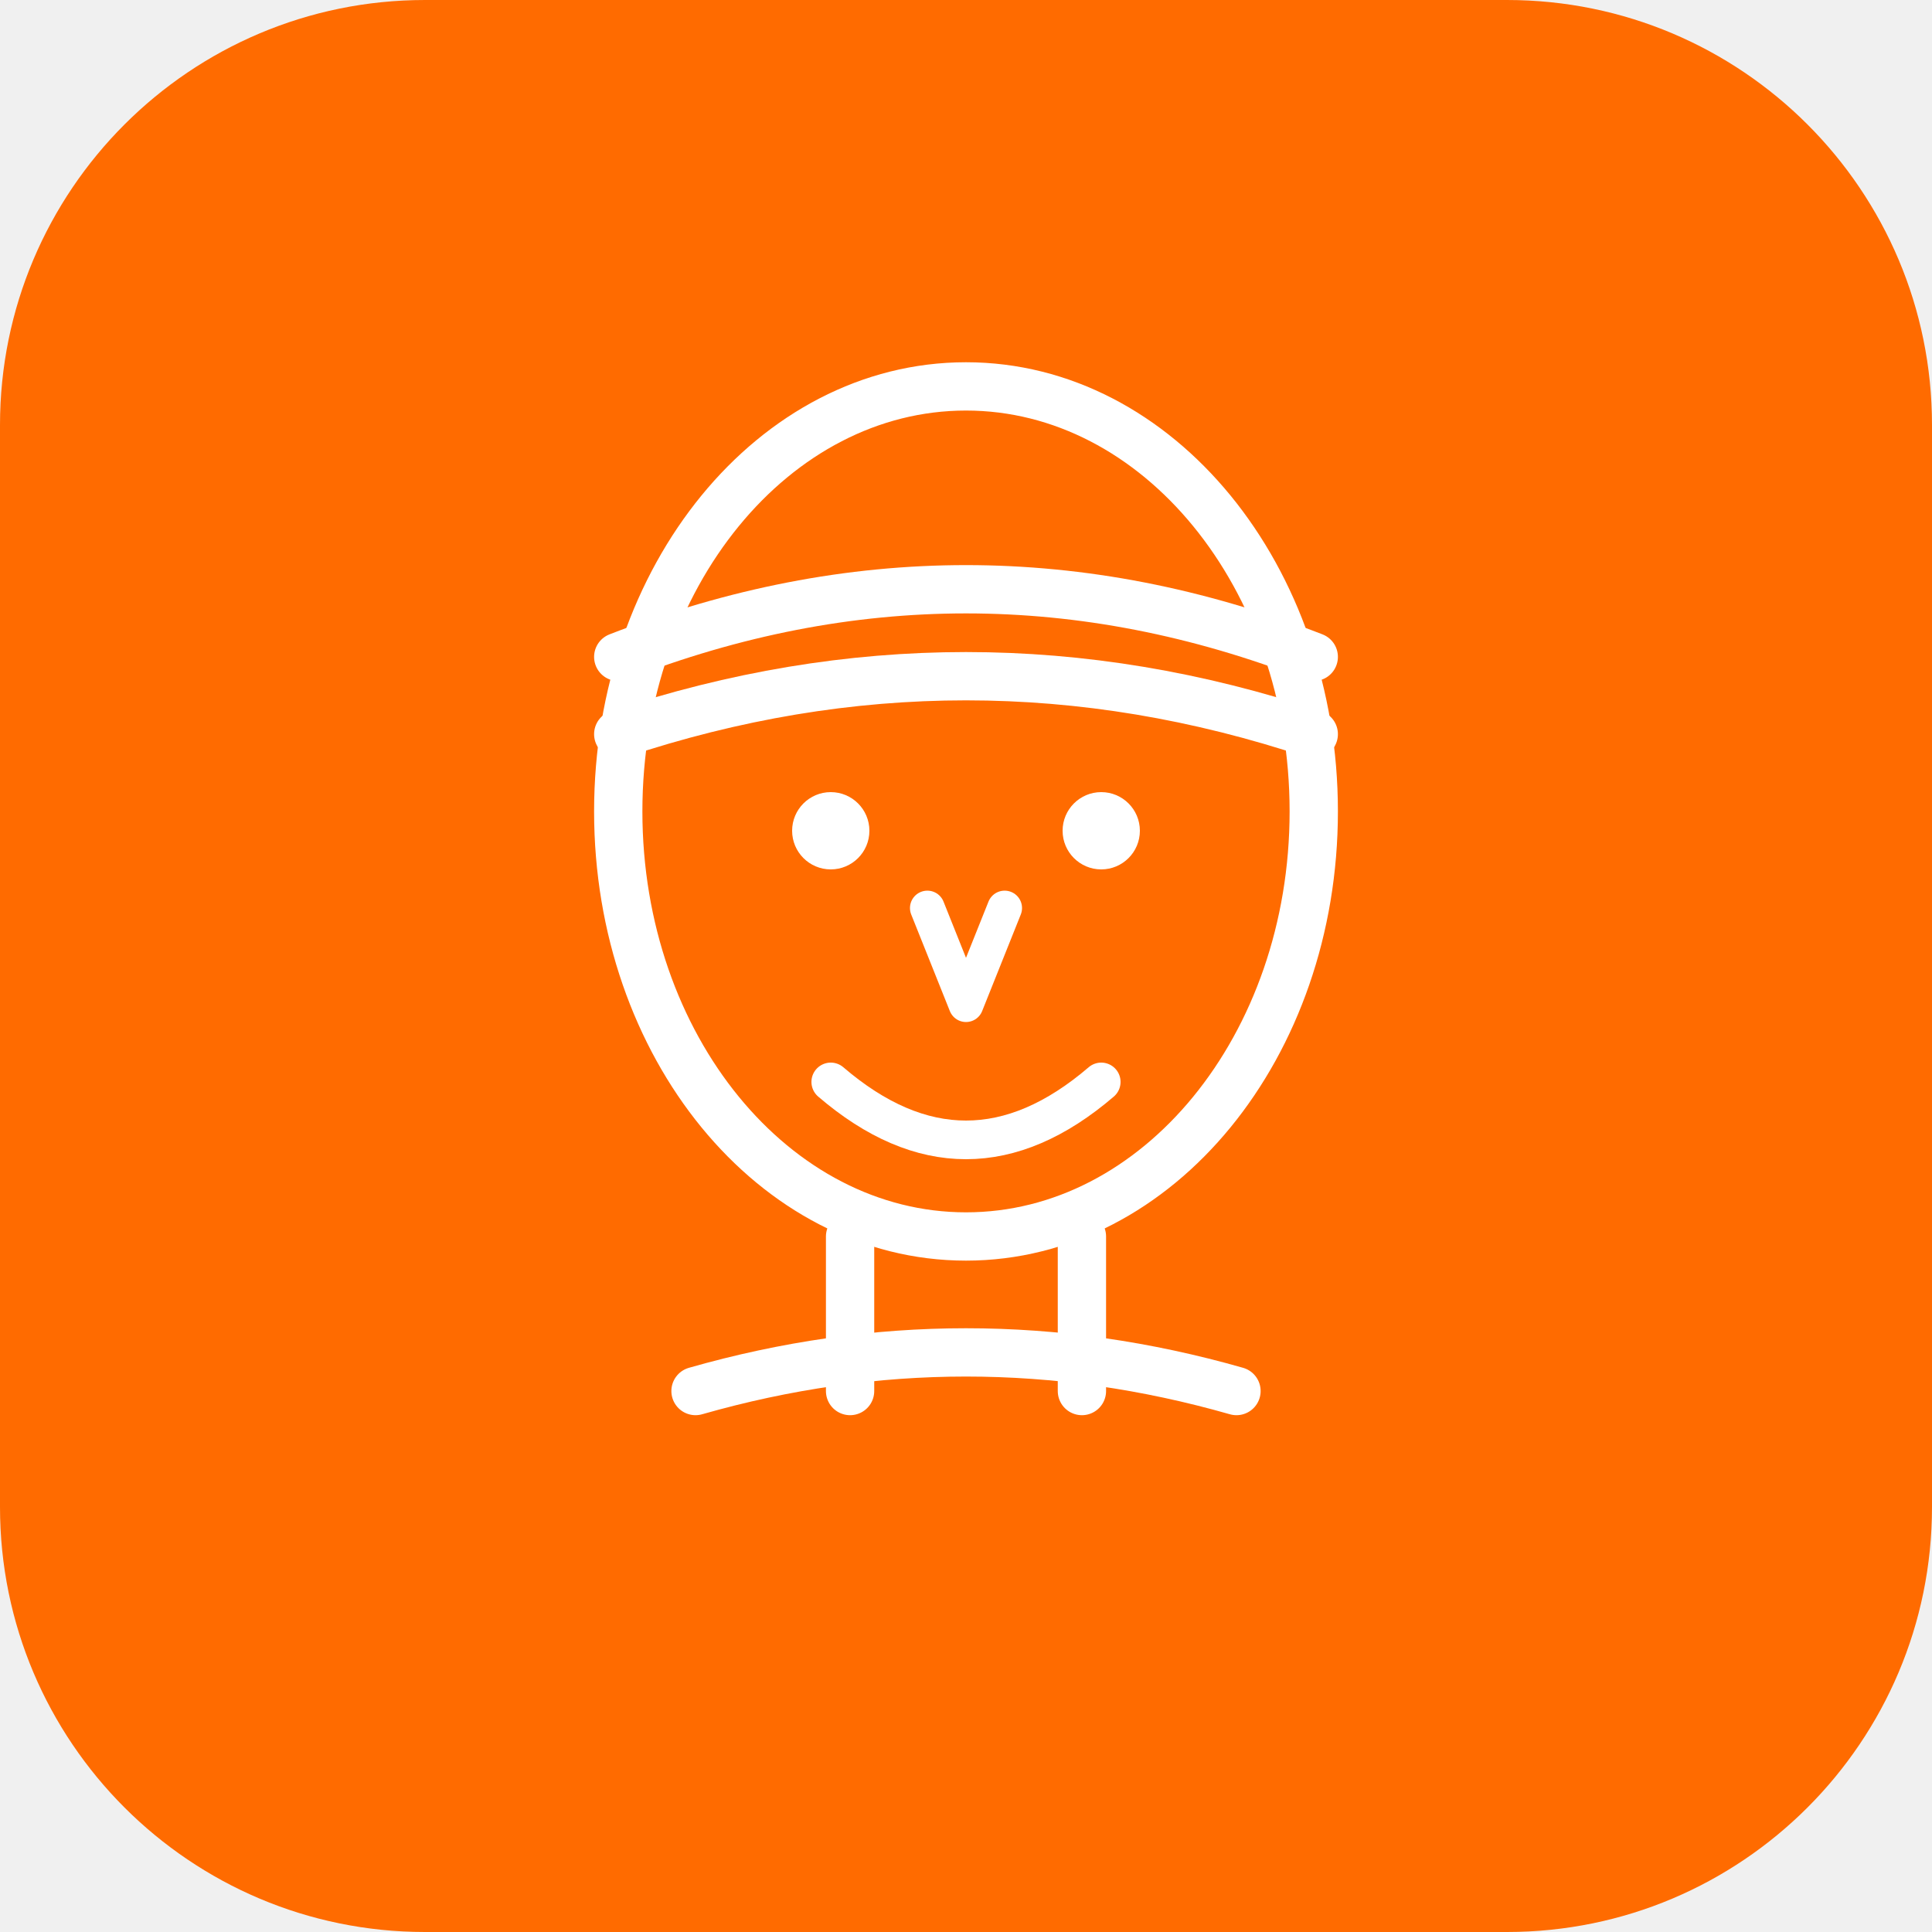
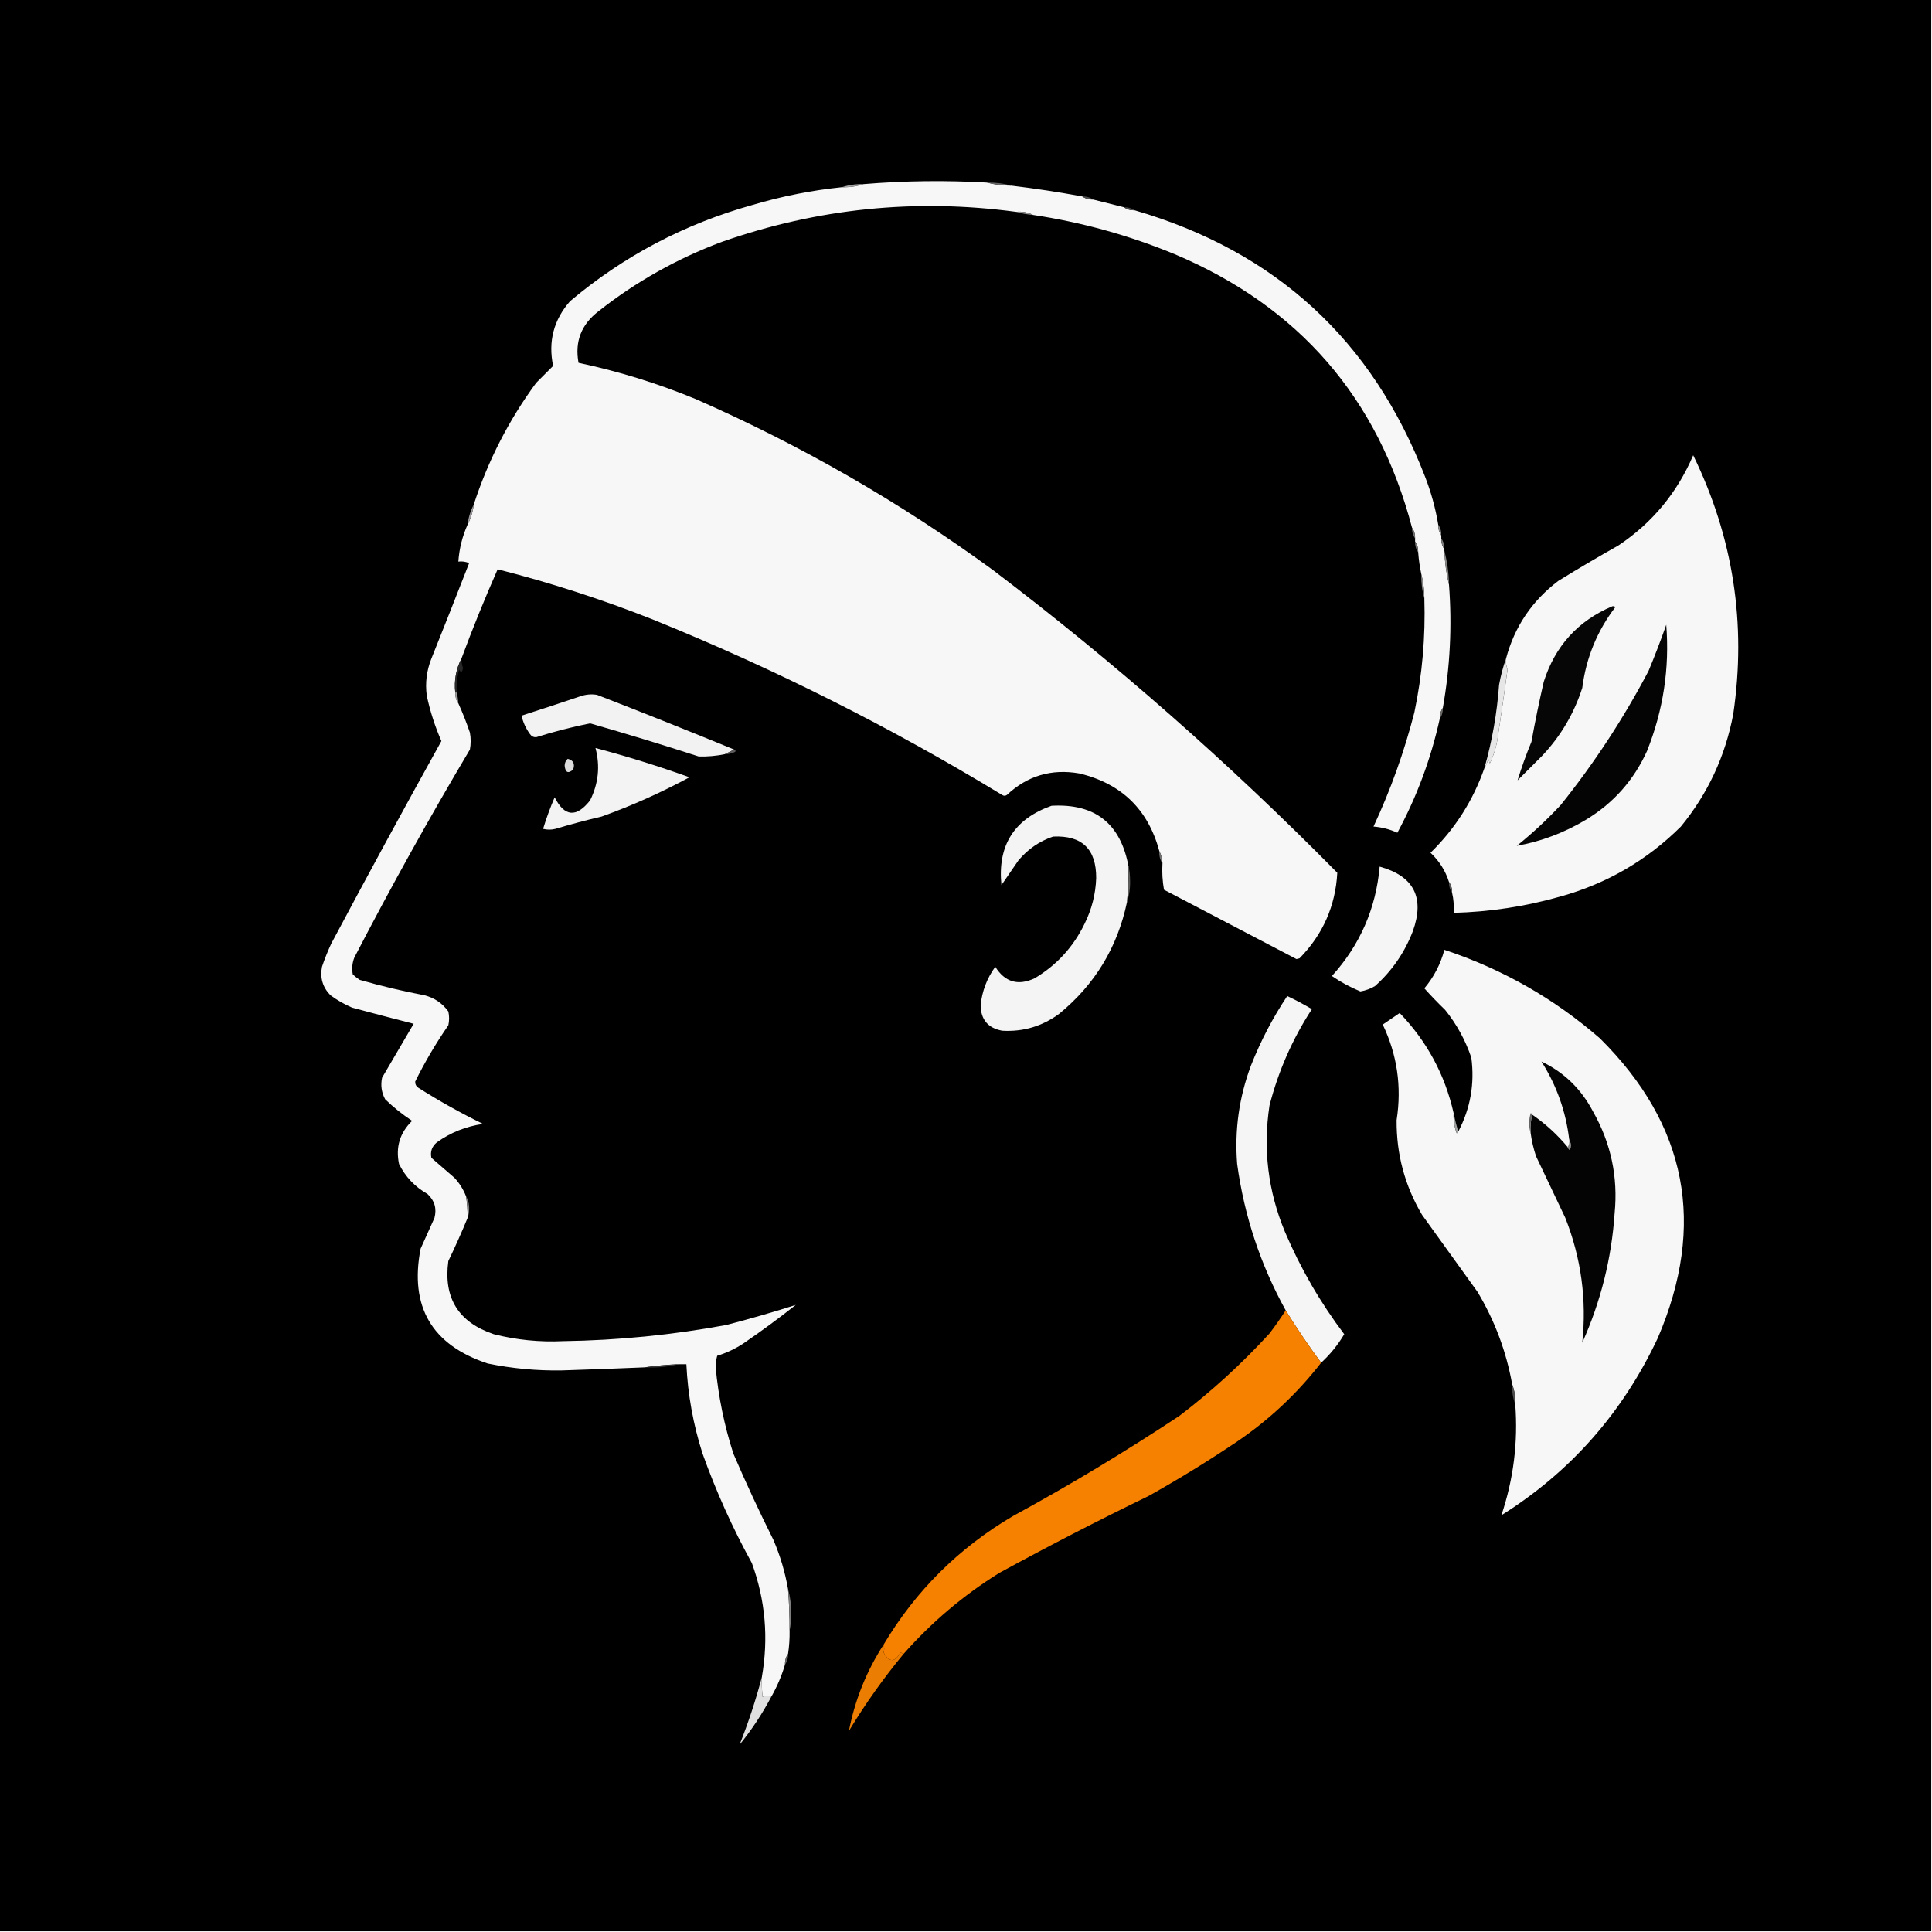
- <svg xmlns="http://www.w3.org/2000/svg" viewBox="0 0 100 100">
-   <rect width="100" height="100" rx="22" fill="#FF6B00" />
-   <ellipse cx="50" cy="42" rx="18" ry="22" fill="none" stroke="white" stroke-width="2.5" />
-   <path d="M32 38 Q50 32 68 38" fill="none" stroke="white" stroke-width="2.5" stroke-linecap="round" />
-   <path d="M32 34 Q50 27 68 34" fill="none" stroke="white" stroke-width="2.5" stroke-linecap="round" />
-   <circle cx="43" cy="43" r="2" fill="white" />
-   <circle cx="57" cy="43" r="2" fill="white" />
-   <path d="M48 47 L50 52 L52 47" fill="none" stroke="white" stroke-width="1.8" stroke-linecap="round" stroke-linejoin="round" />
-   <path d="M43 56 Q50 62 57 56" fill="none" stroke="white" stroke-width="2" stroke-linecap="round" />
-   <path d="M44 64 L44 72 M56 64 L56 72" stroke="white" stroke-width="2.5" stroke-linecap="round" />
-   <path d="M36 72 Q50 68 64 72" fill="none" stroke="white" stroke-width="2.5" stroke-linecap="round" />
+ <svg xmlns="http://www.w3.org/2000/svg" version="1.1" width="1254px" height="1254px" style="shape-rendering:geometricPrecision; text-rendering:geometricPrecision; image-rendering:optimizeQuality; fill-rule:evenodd; clip-rule:evenodd">
+   <g>
+     <path style="opacity:1" fill="#000000" d="M -0.5,-0.5 C 417.5,-0.5 835.5,-0.5 1253.5,-0.5C 1253.5,417.5 1253.5,835.5 1253.5,1253.5C 835.5,1253.5 417.5,1253.5 -0.5,1253.5C -0.5,835.5 -0.5,417.5 -0.5,-0.5 Z" />
+   </g>
+   <g>
+     <path style="opacity:1" fill="#f7f7f7" d="M 640.5,118.5 C 645.616,119.806 650.949,120.473 656.5,120.5C 671.923,122.356 687.257,124.689 702.5,127.5C 704.515,128.924 706.848,129.59 709.5,129.5C 716.153,131.163 722.819,132.83 729.5,134.5C 731.515,135.924 733.848,136.59 736.5,136.5C 827.929,163.099 890.763,220.766 925,309.5C 928.913,319.581 931.747,329.915 933.5,340.5C 933.41,343.152 934.076,345.485 935.5,347.5C 935.5,348.167 935.5,348.833 935.5,349.5C 935.41,352.152 936.076,354.485 937.5,356.5C 937.5,356.833 937.5,357.167 937.5,357.5C 937.772,365.066 938.772,372.399 940.5,379.5C 942.529,406.287 941.196,432.953 936.5,459.5C 935.076,461.515 934.41,463.848 934.5,466.5C 928.782,492.492 919.615,517.158 907,540.5C 902.065,538.261 896.899,536.928 891.5,536.5C 902.602,512.699 911.435,488.032 918,462.5C 923.123,438.097 925.289,413.43 924.5,388.5C 924.473,382.949 923.806,377.616 922.5,372.5C 921.513,367.883 920.846,363.216 920.5,358.5C 920.59,355.848 919.924,353.515 918.5,351.5C 918.5,350.833 918.5,350.167 918.5,349.5C 918.59,346.848 917.924,344.515 916.5,342.5C 894.335,258.159 843.002,198.993 762.5,165C 732.873,152.76 702.207,144.26 670.5,139.5C 667.155,137.783 663.489,137.116 659.5,137.5C 594.205,128.723 530.538,135.223 468.5,157C 439.413,167.872 412.746,182.872 388.5,202C 377.286,210.58 372.953,221.747 375.5,235.5C 401.51,241.002 426.843,248.836 451.5,259C 520.112,289.121 584.445,326.121 644.5,370C 723.499,429.974 797.999,495.474 868,566.5C 866.807,588.055 858.64,606.555 843.5,622C 842.833,622.167 842.167,622.333 841.5,622.5C 812.87,607.517 784.203,592.517 755.5,577.5C 754.505,571.872 754.171,566.206 754.5,560.5C 754.435,557.572 753.768,554.905 752.5,552.5C 745.215,525.382 727.881,508.549 700.5,502C 682.446,498.871 666.779,503.538 653.5,516C 652.5,516.667 651.5,516.667 650.5,516C 578.061,471.947 502.395,433.947 423.5,402C 390.689,389.01 357.189,378.177 323,369.5C 314.551,388.677 306.718,408.01 299.5,427.5C 295.989,434.305 294.656,441.638 295.5,449.5C 295.41,452.152 296.076,454.485 297.5,456.5C 300.266,462.612 302.766,468.945 305,475.5C 305.667,479.167 305.667,482.833 305,486.5C 278.732,530.694 253.732,575.694 230,621.5C 228.595,625.072 228.262,628.739 229,632.5C 230.41,633.787 231.91,634.954 233.5,636C 247.327,639.973 261.327,643.306 275.5,646C 281.93,647.632 287.097,651.132 291,656.5C 291.667,659.5 291.667,662.5 291,665.5C 282.925,677.152 275.759,689.319 269.5,702C 269.439,703.711 270.106,705.044 271.5,706C 285.024,714.598 299.024,722.431 313.5,729.5C 302.414,731.089 292.414,735.089 283.5,741.5C 280.331,744.164 279.165,747.497 280,751.5C 285,755.833 290,760.167 295,764.5C 298.273,768.052 300.773,772.052 302.5,776.5C 303.229,781.13 303.563,785.797 303.5,790.5C 299.643,799.889 295.476,809.222 291,818.5C 287.733,842.465 297.566,858.299 320.5,866C 335.263,869.72 350.263,871.22 365.5,870.5C 401.144,869.974 436.477,866.474 471.5,860C 486.7,856.041 501.7,851.707 516.5,847C 505.448,855.719 494.114,864.053 482.5,872C 477.226,875.47 471.56,878.136 465.5,880C 464.861,882.411 464.527,884.911 464.5,887.5C 466.295,906.605 470.128,925.272 476,943.5C 484.12,962.407 492.786,981.073 502,999.5C 506.392,1009.72 509.559,1020.39 511.5,1031.5C 512.218,1040.48 512.552,1049.48 512.5,1058.5C 512.587,1063.54 512.254,1068.54 511.5,1073.5C 510.076,1075.51 509.41,1077.85 509.5,1080.5C 507.287,1087.92 504.287,1094.92 500.5,1101.5C 498.145,1100.21 496.312,1100.21 495,1101.5C 494.501,1097.18 494.334,1092.85 494.5,1088.5C 498.932,1063.21 496.766,1038.54 488,1014.5C 475.464,991.755 464.797,968.088 456,943.5C 449.945,924.615 446.445,905.282 445.5,885.5C 443.833,885.5 442.167,885.5 440.5,885.5C 432.986,885.796 425.653,886.462 418.5,887.5C 400.506,888.262 382.506,888.928 364.5,889.5C 348.325,889.75 332.325,888.25 316.5,885C 280.218,872.941 265.718,848.107 273,810.5C 276,803.833 279,797.167 282,790.5C 283.587,784.394 282.087,779.228 277.5,775C 269.318,770.344 263.151,763.844 259,755.5C 256.704,744.558 259.538,735.224 267.5,727.5C 261.234,723.403 255.4,718.737 250,713.5C 247.626,709.106 246.959,704.44 248,699.5C 254.833,687.833 261.667,676.167 268.5,664.5C 255.224,661.113 241.89,657.613 228.5,654C 223.508,651.839 218.841,649.172 214.5,646C 209.44,640.817 207.607,634.651 209,627.5C 210.723,622.387 212.723,617.387 215,612.5C 238.459,568.411 262.293,524.578 286.5,481C 282.34,471.507 279.174,461.674 277,451.5C 275.917,443.24 276.917,435.24 280,427.5C 288.265,406.873 296.431,386.206 304.5,365.5C 302.257,364.526 299.924,364.192 297.5,364.5C 298.1,356.055 300.1,348.055 303.5,340.5C 305.61,336.498 306.943,332.165 307.5,327.5C 316.756,298.988 330.256,272.655 348,248.5C 351.667,244.833 355.333,241.167 359,237.5C 355.708,221.608 359.375,207.608 370,195.5C 404.795,166.181 444.295,145.348 488.5,133C 507.488,127.36 526.821,123.526 546.5,121.5C 551.414,121.638 556.081,120.972 560.5,119.5C 587.133,117.306 613.8,116.973 640.5,118.5 Z" />
+   </g>
+   <g>
+     <path style="opacity:1" fill="#656565" d="M 640.5,118.5 C 646.069,118.376 651.402,119.043 656.5,120.5C 650.949,120.473 645.616,119.806 640.5,118.5 Z" />
+   </g>
+   <g>
+     <path style="opacity:1" fill="#a3a4a3" d="M 560.5,119.5 C 556.081,120.972 551.414,121.638 546.5,121.5C 550.919,120.028 555.586,119.362 560.5,119.5 Z" />
+   </g>
+   <g>
+     <path style="opacity:1" fill="#51524f" d="M 702.5,127.5 C 705.152,127.41 707.485,128.076 709.5,129.5C 706.848,129.59 704.515,128.924 702.5,127.5 Z" />
+   </g>
+   <g>
+     <path style="opacity:1" fill="#4b4c4b" d="M 729.5,134.5 C 732.152,134.41 734.485,135.076 736.5,136.5C 733.848,136.59 731.515,135.924 729.5,134.5 Z" />
+   </g>
+   <g>
+     <path style="opacity:1" fill="#939393" d="M 659.5,137.5 C 663.489,137.116 667.155,137.783 670.5,139.5C 666.64,139.192 662.974,138.525 659.5,137.5 Z" />
+   </g>
+   <g>
+     <path style="opacity:1" fill="#f7f7f7" d="M 942.5,579.5 C 942.59,576.848 941.924,574.515 940.5,572.5C 938.18,565.165 934.18,558.832 928.5,553.5C 944.464,537.906 956.131,519.572 963.5,498.5C 964.6,496.723 965.434,494.723 966,492.5C 966.333,493.5 966.667,494.5 967,495.5C 969.466,490.345 971.132,485.012 972,479.5C 974.29,464.504 976.457,449.504 978.5,434.5C 977.626,432.253 977.292,429.92 977.5,427.5C 983.007,406.812 994.341,389.978 1011.5,377C 1024.34,369.081 1037.34,361.415 1050.5,354C 1072.43,339.338 1088.59,319.838 1099,295.5C 1124.98,348.753 1133.65,404.753 1125,463.5C 1119.84,490.821 1108.5,515.154 1091,536.5C 1068.89,558.477 1042.73,573.643 1012.5,582C 989.938,588.389 966.938,591.889 943.5,592.5C 943.818,587.968 943.485,583.634 942.5,579.5 Z" />
+   </g>
+   <g>
+     <path style="opacity:1" fill="#9d9a9d" d="M 307.5,327.5 C 306.943,332.165 305.61,336.498 303.5,340.5C 304.057,335.835 305.39,331.502 307.5,327.5 Z" />
+   </g>
+   <g>
+     <path style="opacity:1" fill="#8c8d8c" d="M 933.5,340.5 C 934.924,342.515 935.59,344.848 935.5,347.5C 934.076,345.485 933.41,343.152 933.5,340.5 Z" />
+   </g>
+   <g>
+     <path style="opacity:1" fill="#6f6e70" d="M 916.5,342.5 C 917.924,344.515 918.59,346.848 918.5,349.5C 917.076,347.485 916.41,345.152 916.5,342.5 Z" />
+   </g>
+   <g>
+     <path style="opacity:1" fill="#7c7c7c" d="M 935.5,349.5 C 936.924,351.515 937.59,353.848 937.5,356.5C 936.076,354.485 935.41,352.152 935.5,349.5 Z" />
+   </g>
+   <g>
+     <path style="opacity:1" fill="#777777" d="M 918.5,351.5 C 919.924,353.515 920.59,355.848 920.5,358.5C 919.076,356.485 918.41,354.152 918.5,351.5 Z" />
+   </g>
+   <g>
+     <path style="opacity:1" fill="#878786" d="M 937.5,357.5 C 939.344,364.586 940.344,371.92 940.5,379.5C 938.772,372.399 937.772,365.066 937.5,357.5 Z" />
+   </g>
+   <g>
+     <path style="opacity:1" fill="#868687" d="M 922.5,372.5 C 923.806,377.616 924.473,382.949 924.5,388.5C 923.043,383.402 922.376,378.069 922.5,372.5 Z" />
+   </g>
+   <g>
+     <path style="opacity:1" fill="#060606" d="M 1046.5,393.5 C 1047.24,393.369 1047.91,393.536 1048.5,394C 1036.66,409.488 1029.5,426.988 1027,446.5C 1021.62,463.192 1012.95,477.858 1001,490.5C 995.667,495.833 990.333,501.167 985,506.5C 987.582,498.092 990.582,489.759 994,481.5C 996.345,468.427 999.012,455.427 1002,442.5C 1009.38,419.295 1024.21,402.962 1046.5,393.5 Z" />
+   </g>
+   <g>
+     <path style="opacity:1" fill="#050405" d="M 1081.5,405.5 C 1083.74,433.677 1079.57,461.011 1069,487.5C 1060.43,506.403 1047.26,521.236 1029.5,532C 1015.41,540.469 1000.41,546.135 984.5,549C 994.602,540.901 1004.1,532.068 1013,522.5C 1034.74,495.381 1053.74,466.381 1070,435.5C 1074.13,425.594 1077.97,415.594 1081.5,405.5 Z" />
+   </g>
+   <g>
+     <path style="opacity:1" fill="#282828" d="M 299.5,427.5 C 299.511,429.547 299.844,431.547 300.5,433.5C 300.03,436.55 299.197,436.883 298,434.5C 296.675,439.401 296.175,444.401 296.5,449.5C 296.167,449.5 295.833,449.5 295.5,449.5C 294.656,441.638 295.989,434.305 299.5,427.5 Z" />
+   </g>
+   <g>
+     <path style="opacity:1" fill="#e7e6e7" d="M 977.5,427.5 C 977.292,429.92 977.626,432.253 978.5,434.5C 976.457,449.504 974.29,464.504 972,479.5C 971.132,485.012 969.466,490.345 967,495.5C 966.667,494.5 966.333,493.5 966,492.5C 965.434,494.723 964.6,496.723 963.5,498.5C 968.495,480.868 971.661,462.868 973,444.5C 974.06,438.586 975.56,432.92 977.5,427.5 Z" />
+   </g>
+   <g>
+     <path style="opacity:1" fill="#f2f2f2" d="M 476.5,486.5 C 474.5,487.5 472.5,488.5 470.5,489.5C 464.873,490.662 459.206,491.162 453.5,491C 430.137,483.435 406.637,476.268 383,469.5C 371.175,471.873 359.509,474.873 348,478.5C 346.289,478.561 344.956,477.894 344,476.5C 341.344,472.856 339.511,468.856 338.5,464.5C 351.168,460.444 363.835,456.277 376.5,452C 380.097,450.723 383.764,450.39 387.5,451C 417.31,462.546 446.977,474.379 476.5,486.5 Z" />
+   </g>
+   <g>
+     <path style="opacity:1" fill="#9f9f9e" d="M 295.5,449.5 C 295.833,449.5 296.167,449.5 296.5,449.5C 296.993,451.806 297.326,454.139 297.5,456.5C 296.076,454.485 295.41,452.152 295.5,449.5 Z" />
+   </g>
+   <g>
+     <path style="opacity:1" fill="#6c6b6a" d="M 936.5,459.5 C 936.59,462.152 935.924,464.485 934.5,466.5C 934.41,463.848 935.076,461.515 936.5,459.5 Z" />
+   </g>
+   <g>
+     <path style="opacity:1" fill="#5e5b5d" d="M 476.5,486.5 C 477.885,487.302 477.718,487.969 476,488.5C 474.234,489.233 472.401,489.567 470.5,489.5C 472.5,488.5 474.5,487.5 476.5,486.5 Z" />
+   </g>
+   <g>
+     <path style="opacity:1" fill="#f3f3f3" d="M 386.5,485.5 C 407.101,490.967 427.435,497.3 447.5,504.5C 429.091,514.464 410.091,522.964 390.5,530C 380.402,532.358 370.402,535.024 360.5,538C 357.833,538.667 355.167,538.667 352.5,538C 354.615,531.047 357.115,524.213 360,517.5C 366.422,530.175 374.089,530.841 383,519.5C 388.44,508.588 389.607,497.255 386.5,485.5 Z" />
+   </g>
+   <g>
+     <path style="opacity:1" fill="#dcdcdc" d="M 368.5,492.5 C 372.146,493.462 373.313,495.795 372,499.5C 368.775,502.313 366.942,501.48 366.5,497C 366.519,495.167 367.185,493.667 368.5,492.5 Z" />
+   </g>
+   <g>
+     <path style="opacity:1" fill="#f4f4f4" d="M 732.5,562.5 C 732.597,570.191 732.263,577.858 731.5,585.5C 725.336,614.83 710.67,638.996 687.5,658C 676.491,666.114 664.157,669.781 650.5,669C 641.293,667.297 636.626,661.797 636.5,652.5C 637.415,643.333 640.581,635 646,627.5C 652.257,637.473 660.757,639.973 671.5,635C 685.872,626.436 696.705,614.603 704,599.5C 708.618,590.196 711.118,580.363 711.5,570C 711.6,551.099 702.267,542.099 683.5,543C 674.601,546.041 667.101,551.208 661,558.5C 657.333,563.833 653.667,569.167 650,574.5C 647.375,548.8 658.208,531.633 682.5,523C 710.747,521.406 727.414,534.573 732.5,562.5 Z" />
+   </g>
+   <g>
+     <path style="opacity:1" fill="#757575" d="M 752.5,552.5 C 753.768,554.905 754.435,557.572 754.5,560.5C 752.96,558.162 752.294,555.495 752.5,552.5 Z" />
+   </g>
+   <g>
+     <path style="opacity:1" fill="#f5f5f5" d="M 895.5,562.5 C 917.728,568.621 924.895,582.621 917,604.5C 911.683,618.301 903.516,630.135 892.5,640C 889.551,641.761 886.384,642.928 883,643.5C 876.46,640.814 870.293,637.481 864.5,633.5C 882.764,613.304 893.097,589.638 895.5,562.5 Z" />
+   </g>
+   <g>
+     <path style="opacity:1" fill="#5e5e5d" d="M 732.5,562.5 C 733.165,565.314 733.498,568.314 733.5,571.5C 733.646,576.424 732.979,581.091 731.5,585.5C 732.263,577.858 732.597,570.191 732.5,562.5 Z" />
+   </g>
+   <g>
+     <path style="opacity:1" fill="#59575a" d="M 940.5,572.5 C 941.924,574.515 942.59,576.848 942.5,579.5C 941.076,577.485 940.41,575.152 940.5,572.5 Z" />
+   </g>
+   <g>
+     <path style="opacity:1" fill="#f7f7f7" d="M 983.5,911.5 C 983.72,906.9 983.054,902.567 981.5,898.5C 977.658,877.143 970.158,857.143 959,838.5C 947,821.833 935,805.167 923,788.5C 911.812,769.572 906.312,749.072 906.5,727C 909.886,705.324 906.886,684.657 897.5,665C 901.042,662.543 904.708,660.043 908.5,657.5C 926.214,675.929 937.881,697.596 943.5,722.5C 943.268,726.98 943.935,731.313 945.5,735.5C 946.107,735.376 946.44,735.043 946.5,734.5C 954.391,719.495 957.224,703.495 955,686.5C 951.154,675.139 945.487,664.806 938,655.5C 933.318,650.985 928.818,646.319 924.5,641.5C 930.68,634.14 935.013,625.807 937.5,616.5C 975.137,628.977 1008.8,648.144 1038.5,674C 1095.06,730.127 1107.56,794.96 1076,868.5C 1053.17,917.045 1019.33,955.378 974.5,983.5C 982.372,960.069 985.372,936.069 983.5,911.5 Z" />
+   </g>
+   <g>
+     <path style="opacity:1" fill="#f5f5f5" d="M 857.5,884.5 C 849.325,873.475 841.659,862.142 834.5,850.5C 818.111,820.832 807.611,789.166 803,755.5C 801.254,733.467 804.254,712.134 812,691.5C 818.29,675.583 826.123,660.583 835.5,646.5C 840.992,649.079 846.325,651.912 851.5,655C 838.924,674.32 829.757,695.154 824,717.5C 819.691,745.738 823.024,773.071 834,799.5C 844.161,823.336 856.994,845.503 872.5,866C 868.407,872.924 863.407,879.09 857.5,884.5 Z" />
+   </g>
+   <g>
+     <path style="opacity:1" fill="#040404" d="M 993.5,735.5 C 993.183,731.298 993.517,727.298 994.5,723.5C 1003.07,729.393 1010.73,736.393 1017.5,744.5C 1017.78,745.289 1018.28,745.956 1019,746.5C 1019.8,743.961 1019.63,741.628 1018.5,739.5C 1016.32,721.31 1010.32,704.477 1000.5,689C 1015.14,695.966 1026.3,706.8 1034,721.5C 1045.63,742.023 1050.3,764.023 1048,787.5C 1046.01,816.788 1039.01,844.788 1027,871.5C 1029.96,843.602 1026.29,816.602 1016,790.5C 1009.67,777.167 1003.33,763.833 997,750.5C 995.358,745.598 994.191,740.598 993.5,735.5 Z" />
+   </g>
+   <g>
+     <path style="opacity:1" fill="#636463" d="M 994.5,723.5 C 993.517,727.298 993.183,731.298 993.5,735.5C 992.189,731.317 992.189,726.984 993.5,722.5C 994.107,722.624 994.44,722.957 994.5,723.5 Z" />
+   </g>
+   <g>
+     <path style="opacity:1" fill="#9fa2a1" d="M 943.5,722.5 C 944.316,726.539 945.316,730.539 946.5,734.5C 946.44,735.043 946.107,735.376 945.5,735.5C 943.935,731.313 943.268,726.98 943.5,722.5 Z" />
+   </g>
+   <g>
+     <path style="opacity:1" fill="#888888" d="M 1018.5,739.5 C 1019.63,741.628 1019.8,743.961 1019,746.5C 1018.28,745.956 1017.78,745.289 1017.5,744.5C 1018.45,743.081 1018.78,741.415 1018.5,739.5 Z" />
+   </g>
+   <g>
+     <path style="opacity:1" fill="#7c7c7c" d="M 302.5,776.5 C 303.973,779.017 304.64,781.85 304.5,785C 304.494,787.033 304.161,788.866 303.5,790.5C 303.563,785.797 303.229,781.13 302.5,776.5 Z" />
+   </g>
+   <g>
+     <path style="opacity:1" fill="#f68100" d="M 834.5,850.5 C 841.659,862.142 849.325,873.475 857.5,884.5C 841.88,904.621 823.547,921.788 802.5,936C 784.001,948.419 765.001,960.086 745.5,971C 712.696,986.901 680.363,1003.57 648.5,1021C 625.31,1035.44 604.643,1052.94 586.5,1073.5C 585.85,1073.2 585.183,1072.86 584.5,1072.5C 580.833,1079.17 577.167,1079.17 573.5,1072.5C 574.052,1071 574.052,1069.33 573.5,1067.5C 594.315,1032.52 622.315,1004.69 657.5,984C 694.496,963.842 730.496,942.175 765.5,919C 786.55,902.954 806.05,885.12 824,865.5C 827.72,860.62 831.22,855.62 834.5,850.5 Z" />
+   </g>
+   <g>
+     <path style="opacity:1" fill="#3a3a3a" d="M 440.5,885.5 C 433.412,887.239 426.079,887.906 418.5,887.5C 425.653,886.462 432.986,885.796 440.5,885.5 Z" />
+   </g>
+   <g>
+     <path style="opacity:1" fill="#4e4d4e" d="M 981.5,898.5 C 983.054,902.567 983.72,906.9 983.5,911.5C 981.946,907.433 981.28,903.1 981.5,898.5 Z" />
+   </g>
+   <g>
+     <path style="opacity:1" fill="#7d7d7d" d="M 511.5,1031.5 C 512.975,1036.76 513.642,1042.26 513.5,1048C 513.499,1051.68 513.165,1055.18 512.5,1058.5C 512.552,1049.48 512.218,1040.48 511.5,1031.5 Z" />
+   </g>
+   <g>
+     <path style="opacity:1" fill="#636463" d="M 511.5,1073.5 C 511.59,1076.15 510.924,1078.49 509.5,1080.5C 509.41,1077.85 510.076,1075.51 511.5,1073.5 Z" />
+   </g>
+   <g>
+     <path style="opacity:1" fill="#ec7d03" d="M 573.5,1067.5 C 574.052,1069.33 574.052,1071 573.5,1072.5C 577.167,1079.17 580.833,1079.17 584.5,1072.5C 585.183,1072.86 585.85,1073.2 586.5,1073.5C 573.448,1089.26 561.615,1105.93 551,1123.5C 554.889,1103.39 562.389,1084.72 573.5,1067.5 Z" />
+   </g>
+   <g>
+     <path style="opacity:1" fill="#e1e0e1" d="M 494.5,1088.5 C 494.334,1092.85 494.501,1097.18 495,1101.5C 496.312,1100.21 498.145,1100.21 500.5,1101.5C 494.7,1112.48 487.867,1122.81 480,1132.5C 485.731,1118.14 490.565,1103.47 494.5,1088.5 Z" />
+   </g>
</svg>
